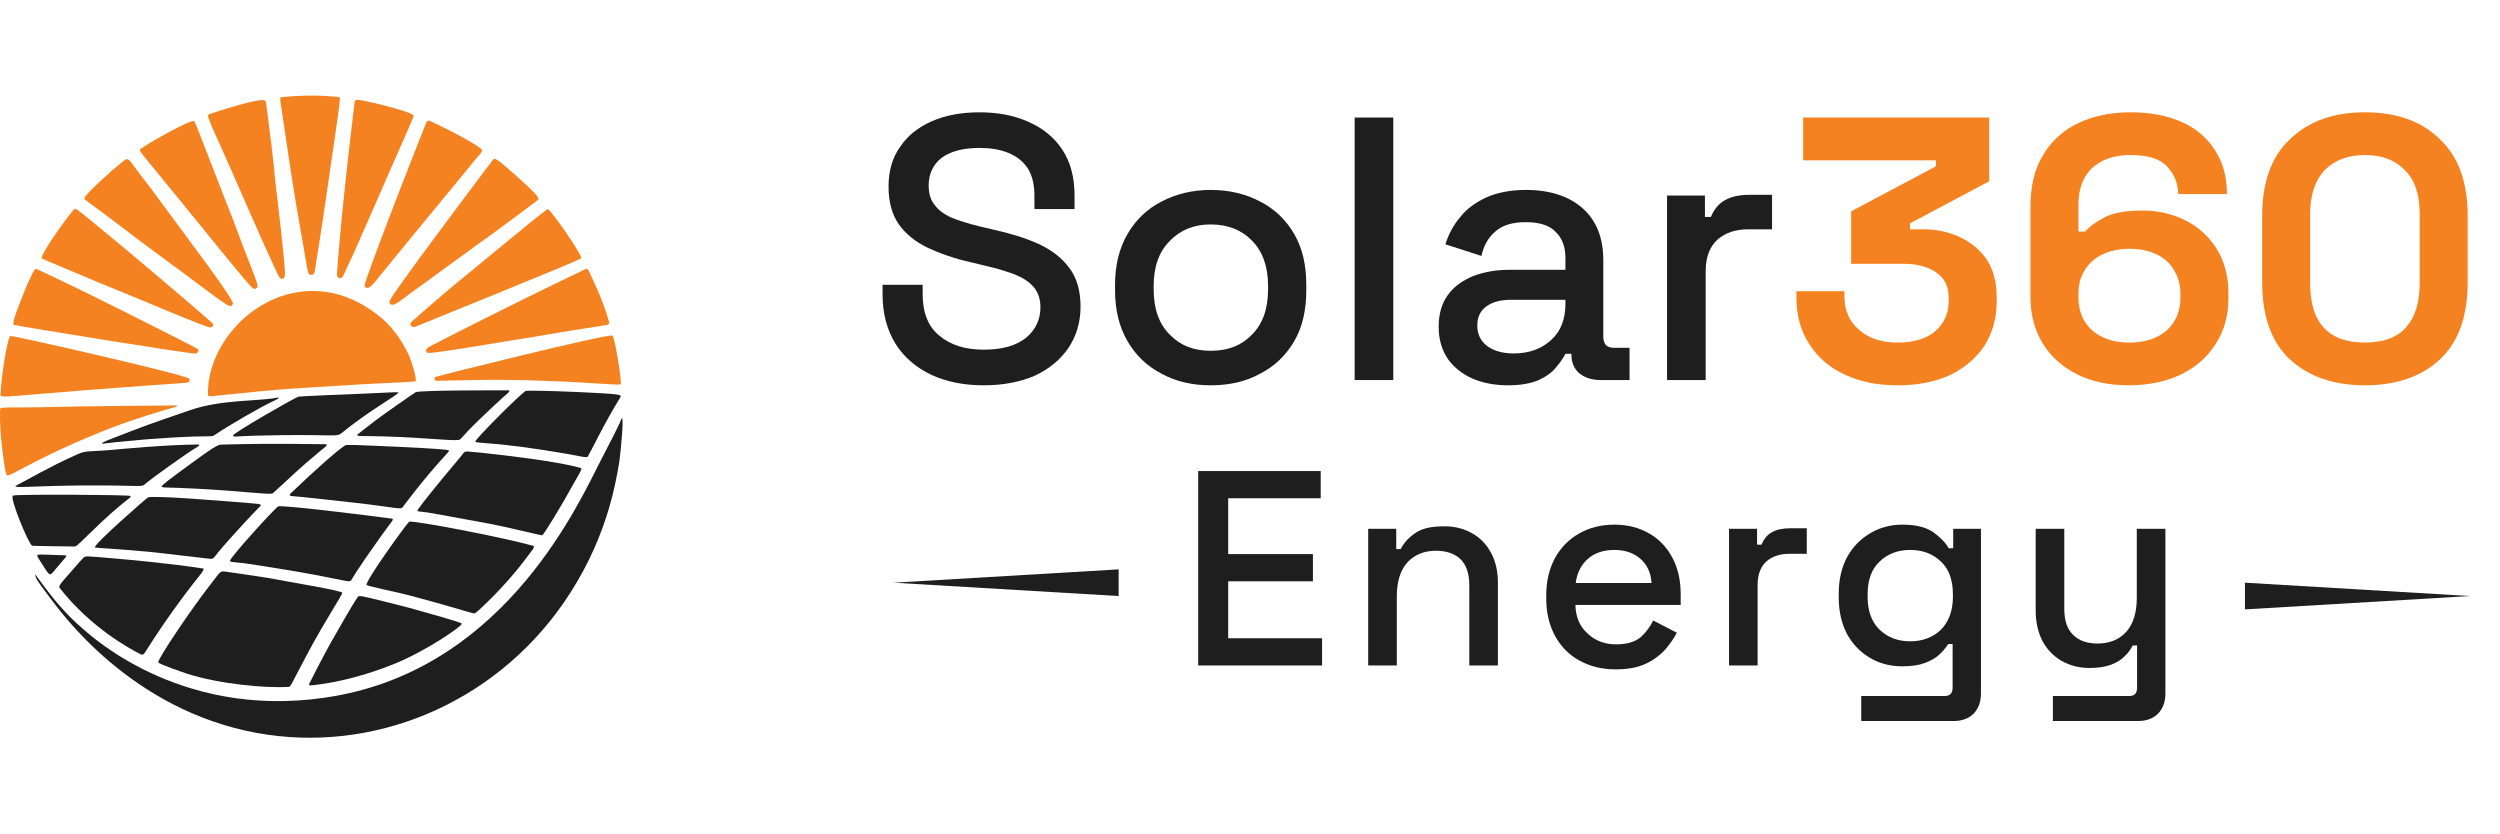
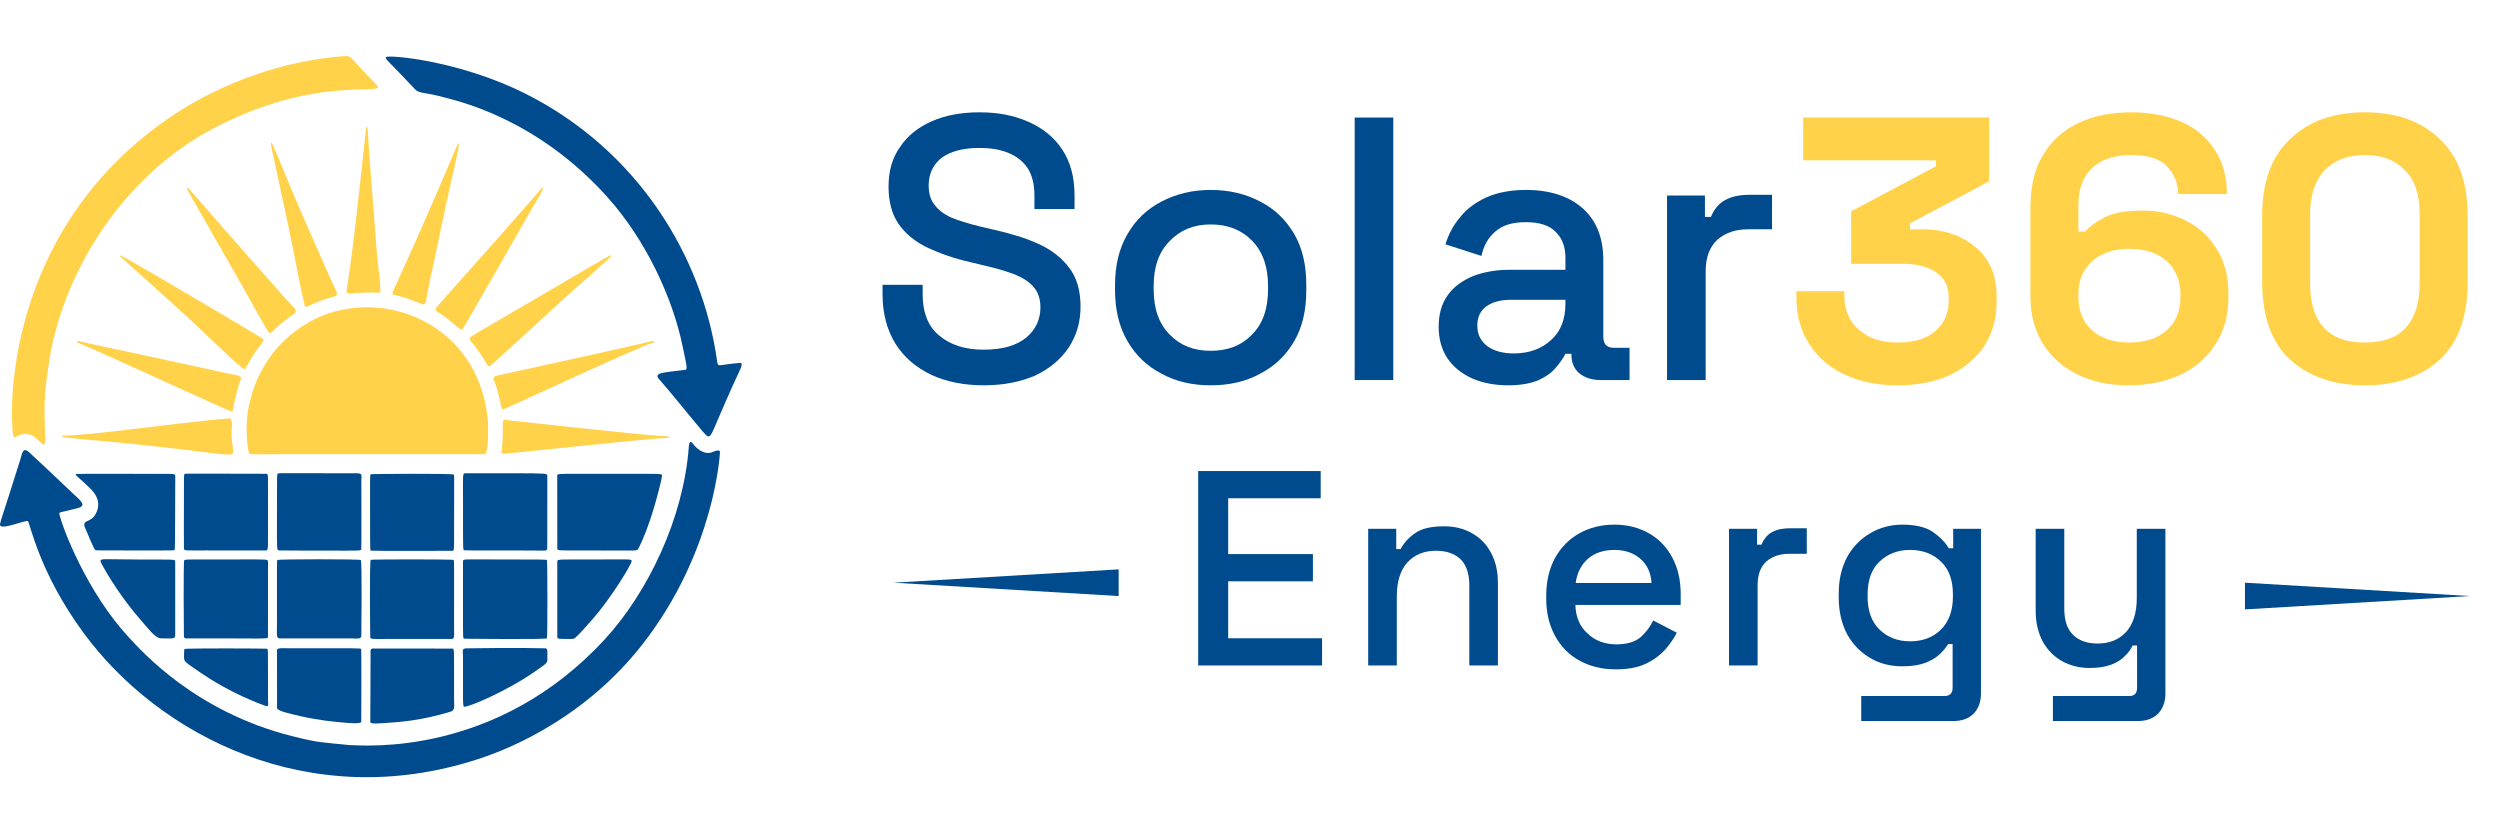
<svg xmlns="http://www.w3.org/2000/svg" width="105" height="35" viewBox="0 0 105 35" fill="none">
-   <path fill-rule="evenodd" clip-rule="evenodd" d="M26.017 19.356C25.844 20.426 25.429 22.806 23.636 25.372C20.684 29.594 15.626 31.67 10.781 30.783C5.47 29.811 2.55 25.701 2.091 25.096C2.043 25.033 1.573 24.415 1.523 24.291C1.253 23.627 2.073 25.217 3.484 26.414C3.883 26.752 7.833 30.412 14.227 29.204C21.339 27.861 24.342 21.056 25.242 19.319C25.988 17.88 26.022 17.788 26.075 17.648C26.25 17.181 26.069 18.95 26.017 19.356Z" fill="#1E1E1E" />
-   <path fill-rule="evenodd" clip-rule="evenodd" d="M15.318 16.133C12.258 16.332 12.257 16.285 9.206 16.607C8.907 16.639 8.734 16.7 8.732 16.561C8.69 13.657 12.456 10.588 15.858 13.223C16.007 13.338 16.661 13.809 17.206 14.989C17.248 15.081 17.512 15.889 17.459 15.993C17.433 16.045 17.414 16.02 15.318 16.133Z" fill="#F58220" />
-   <path fill-rule="evenodd" clip-rule="evenodd" d="M11.227 24.268C11.996 24.421 14.367 24.799 14.378 24.901C14.385 24.962 13.612 26.151 12.979 27.332C12.194 28.797 12.218 28.845 12.118 28.851C11.172 28.905 9.237 28.741 7.833 28.288C7.824 28.285 6.667 27.895 6.646 27.818C6.61 27.686 8.118 25.459 8.847 24.539C9.235 24.049 9.223 23.974 9.449 24.005C9.591 24.024 10.028 24.084 11.227 24.268Z" fill="#1E1E1E" />
-   <path fill-rule="evenodd" clip-rule="evenodd" d="M17.183 25.004C17.02 24.964 17.024 24.961 16.858 24.924C16.741 24.898 15.431 24.608 15.399 24.574C15.293 24.459 17.093 21.971 17.184 21.913C17.305 21.837 21.127 22.566 22.396 22.925C22.5 22.954 22.34 23.121 22.018 23.55C21.264 24.556 20.182 25.585 19.969 25.745C19.886 25.807 19.879 25.727 17.183 25.004Z" fill="#1E1E1E" />
-   <path fill-rule="evenodd" clip-rule="evenodd" d="M20.58 19.056C20.886 19.089 23.341 19.356 24.377 19.651C24.491 19.683 24.403 19.742 23.713 20.983C23.603 21.181 22.841 22.467 22.768 22.484C22.733 22.493 21.195 22.113 20.576 22C18.127 21.554 18.131 21.542 17.706 21.492C17.578 21.477 17.486 21.493 17.56 21.388C17.965 20.817 19.235 19.312 19.385 19.135C19.451 19.057 19.481 18.952 19.647 18.963C19.98 18.986 20.506 19.047 20.58 19.056Z" fill="#1E1E1E" />
-   <path fill-rule="evenodd" clip-rule="evenodd" d="M2.771 24.252C3.226 23.736 3.408 23.512 3.513 23.419C3.6 23.342 3.615 23.353 4.957 23.469C5.243 23.494 7.058 23.65 8.522 23.876C8.572 23.884 8.583 23.924 8.389 24.165C8.192 24.411 7.154 25.706 6.106 27.378C5.995 27.555 5.95 27.502 5.799 27.422C5.495 27.263 3.836 26.393 2.5 24.688C2.439 24.61 2.657 24.388 2.771 24.252Z" fill="#1E1E1E" />
-   <path fill-rule="evenodd" clip-rule="evenodd" d="M10.822 23.74C9.743 23.565 9.706 23.64 9.659 23.558C9.609 23.471 11.519 21.368 11.682 21.27C11.822 21.187 16.275 21.752 16.451 21.782C16.576 21.803 16.467 21.867 15.988 22.54C14.807 24.199 14.852 24.228 14.748 24.371C14.647 24.509 14.432 24.295 10.822 23.74Z" fill="#1E1E1E" />
-   <path fill-rule="evenodd" clip-rule="evenodd" d="M17.174 25.525C17.955 25.745 19.391 26.139 19.398 26.196C19.41 26.293 17.963 27.303 16.615 27.86C16.343 27.972 14.766 28.623 13.051 28.787C12.939 28.798 12.995 28.706 12.999 28.699C13.009 28.681 13.61 27.462 14.126 26.588C14.312 26.274 14.3 26.272 14.484 25.961C15.02 25.056 15.024 25.037 15.114 25.033C15.255 25.026 17.01 25.482 17.174 25.525Z" fill="#1E1E1E" />
-   <path fill-rule="evenodd" clip-rule="evenodd" d="M6.25 23.175C4.96 23.055 3.999 23.011 3.986 22.996C3.895 22.891 6.147 20.928 6.212 20.894C6.398 20.794 9.49 21.051 9.774 21.075C10.864 21.165 11.049 21.148 10.921 21.268C10.809 21.372 9.775 22.463 9.183 23.173C8.996 23.396 8.992 23.491 8.803 23.468C6.454 23.189 6.454 23.201 6.25 23.175Z" fill="#1E1E1E" />
-   <path fill-rule="evenodd" clip-rule="evenodd" d="M14.953 18.691C15.266 18.703 18.819 18.838 18.859 18.92C18.886 18.976 18.429 19.36 17.436 20.62C17.118 21.023 16.963 21.234 16.923 21.288C16.824 21.423 16.781 21.327 14.79 21.103C14.589 21.081 12.544 20.851 12.283 20.837C12.05 20.826 12.229 20.709 12.326 20.613C12.994 19.962 14.392 18.697 14.547 18.689C14.579 18.688 14.577 18.689 14.953 18.691Z" fill="#1E1E1E" />
-   <path fill-rule="evenodd" clip-rule="evenodd" d="M23.778 19.057C20.834 18.547 19.973 18.634 19.965 18.547C19.955 18.441 21.904 16.495 22.083 16.419C22.13 16.399 23.058 16.41 24.181 16.463C25.999 16.547 26.132 16.559 26.053 16.688C25.34 17.851 24.845 18.915 24.687 19.177C24.651 19.236 24.385 19.168 23.778 19.057Z" fill="#1E1E1E" />
-   <path fill-rule="evenodd" clip-rule="evenodd" d="M1.76 16.539C0.106 16.674 0.015 16.701 0.022 16.562C0.07 15.573 0.343 14.133 0.429 14.111C0.538 14.083 7.911 15.762 7.957 15.912C8.004 16.063 7.846 16.074 7.83 16.075C7.344 16.109 3.561 16.377 1.76 16.539Z" fill="#F58220" />
-   <path fill-rule="evenodd" clip-rule="evenodd" d="M15.888 11.668C15.749 11.83 15.498 12.218 15.331 12.054C15.285 12.009 15.269 11.982 16.17 9.602C16.873 7.745 17.744 5.547 17.884 5.196C17.964 4.993 18.031 5.068 18.226 5.159C18.39 5.237 19.691 5.85 20.207 6.251C20.339 6.355 20.111 6.491 19.792 6.915C19.761 6.955 18.464 8.527 18.349 8.667C18.151 8.906 16.449 10.969 15.888 11.668Z" fill="#F58220" />
-   <path fill-rule="evenodd" clip-rule="evenodd" d="M9.777 9.194C10.781 11.929 10.972 12.062 10.708 12.129C10.601 12.156 10.572 12.127 7.648 8.524C5.938 6.416 5.8 6.335 5.902 6.258C6.224 6.014 8.042 4.98 8.165 5.093C8.215 5.139 9.486 8.497 9.777 9.194Z" fill="#F58220" />
-   <path fill-rule="evenodd" clip-rule="evenodd" d="M1.125 11.995C1.325 11.561 1.436 11.286 1.517 11.293C1.536 11.295 2.795 11.869 5.41 13.184C5.639 13.299 7.952 14.461 8.266 14.634C8.386 14.7 8.306 14.827 8.232 14.851C8.109 14.892 0.776 13.7 0.586 13.645C0.448 13.606 0.939 12.468 1.125 11.995Z" fill="#F58220" />
-   <path fill-rule="evenodd" clip-rule="evenodd" d="M4.112 11.854C3.686 11.662 1.785 10.886 1.757 10.858C1.64 10.744 3.018 8.826 3.142 8.767C3.181 8.749 3.386 8.913 3.405 8.929C4.079 9.468 4.066 9.479 4.74 10.022C5.124 10.331 8.059 12.803 8.854 13.512C8.974 13.619 9.008 13.666 8.872 13.753C8.766 13.821 5.811 12.53 4.112 11.854Z" fill="#F58220" />
-   <path fill-rule="evenodd" clip-rule="evenodd" d="M15.918 8.222C14.849 10.668 14.749 10.876 14.639 11.103C14.621 11.141 14.623 11.138 14.417 11.579C14.343 11.738 14.138 11.71 14.153 11.503C14.193 10.926 14.328 8.986 14.892 4.301C14.911 4.139 15.003 4.167 15.802 4.344C15.873 4.36 17.387 4.732 17.376 4.865C17.367 4.963 16.192 7.561 15.918 8.222Z" fill="#F58220" />
-   <path fill-rule="evenodd" clip-rule="evenodd" d="M17.547 10.939C17.615 10.845 17.738 10.675 18.409 9.775C18.592 9.528 20.668 6.742 20.711 6.698C20.781 6.629 20.837 6.629 21.713 7.413C22.663 8.262 22.665 8.34 22.583 8.407C22.503 8.474 20.817 9.722 20.793 9.739C20.18 10.172 17.593 12.064 17.556 12.089C16.824 12.596 16.535 12.928 16.374 12.752C16.276 12.645 16.614 12.251 17.547 10.939Z" fill="#F58220" />
-   <path fill-rule="evenodd" clip-rule="evenodd" d="M13.236 11.297C13.193 11.491 13.209 11.57 13.012 11.534C12.912 11.515 12.947 11.462 12.452 8.668C12.279 7.696 11.824 4.572 11.772 4.215C11.753 4.087 11.792 4.083 11.919 4.071C13.299 3.94 14.253 4.077 14.269 4.092C14.283 4.105 14.309 4.112 14.043 5.915C13.644 8.607 13.664 8.607 13.236 11.297Z" fill="#F58220" />
-   <path fill-rule="evenodd" clip-rule="evenodd" d="M21.187 14.345C20.929 14.389 18.034 14.886 17.951 14.817C17.786 14.68 18.02 14.567 18.199 14.474C18.696 14.218 21.278 12.886 24.457 11.368C24.612 11.294 24.658 11.236 24.733 11.388C24.814 11.554 25.343 12.63 25.583 13.529C25.618 13.658 25.532 13.64 24.628 13.783C22.904 14.055 22.911 14.075 21.187 14.345Z" fill="#F58220" />
-   <path fill-rule="evenodd" clip-rule="evenodd" d="M6.746 10.763C6.632 10.68 5.766 10.04 5.334 9.706C4.164 8.8 3.558 8.407 3.543 8.345C3.508 8.197 4.867 7.01 5.01 6.905C5.262 6.72 5.324 6.567 5.508 6.819C6.063 7.579 6.083 7.559 6.638 8.319C7.932 10.088 9.852 12.599 9.782 12.762C9.667 13.029 9.547 12.81 6.746 10.763Z" fill="#F58220" />
-   <path fill-rule="evenodd" clip-rule="evenodd" d="M19.002 12.031C19.398 11.72 22.928 8.771 23.009 8.782C23.131 8.799 24.468 10.717 24.41 10.848C24.375 10.926 17.808 13.565 17.458 13.718C17.279 13.795 17.184 13.617 17.267 13.534C17.434 13.369 18.953 12.07 19.002 12.031Z" fill="#F58220" />
-   <path fill-rule="evenodd" clip-rule="evenodd" d="M11.567 7.657C11.604 7.96 11.939 10.709 11.969 11.462C11.97 11.486 11.982 11.795 11.765 11.69C11.656 11.637 9.424 6.464 9.227 6.048C9.182 5.953 8.702 4.936 8.739 4.833C8.758 4.781 9.684 4.51 9.768 4.485C11.091 4.098 11.159 4.188 11.174 4.301C11.577 7.385 11.529 7.389 11.567 7.657Z" fill="#F58220" />
-   <path fill-rule="evenodd" clip-rule="evenodd" d="M0.083 18.749C-0.03 17.796 0.003 17.181 0.009 17.165C0.041 17.079 0.906 17.126 1.719 17.103C3.647 17.049 7.101 17.034 7.184 17.03C7.195 17.029 7.691 17.005 7.298 17.114C7.038 17.186 5.6 17.583 4.111 18.192C1.401 19.301 0.433 20.026 0.298 19.966C0.211 19.928 0.094 18.847 0.083 18.749Z" fill="#F58220" />
-   <path fill-rule="evenodd" clip-rule="evenodd" d="M8.275 20.525C6.928 20.459 6.925 20.49 6.812 20.456C6.748 20.437 6.784 20.383 7.438 19.898C9.083 18.68 9.147 18.678 9.327 18.673C11.598 18.608 13.301 18.661 13.659 18.658C13.844 18.657 13.612 18.806 13.449 18.942C12.358 19.853 12.386 19.881 11.461 20.716C11.371 20.797 10.321 20.635 8.275 20.525Z" fill="#1E1E1E" />
-   <path fill-rule="evenodd" clip-rule="evenodd" d="M23.209 16.009C22.907 16 22.272 15.96 20.861 15.952C20.245 15.948 18.428 15.994 18.352 15.994C18.229 15.993 18.232 15.872 18.274 15.837C18.32 15.8 25.515 14.009 25.718 14.094C25.819 14.136 26.133 16.061 26.066 16.142C26.025 16.191 24.25 16.033 23.209 16.009Z" fill="#F58220" />
-   <path fill-rule="evenodd" clip-rule="evenodd" d="M16.127 18.329C15.113 18.294 14.903 18.356 15.04 18.227C15.064 18.205 15.644 17.755 15.697 17.714C16.02 17.463 17.408 16.497 17.459 16.473C17.653 16.384 21.038 16.394 21.349 16.395C21.506 16.396 21.238 16.585 21.117 16.696C19.411 18.266 19.475 18.331 19.318 18.457C19.199 18.552 18.055 18.386 16.127 18.329Z" fill="#1E1E1E" />
-   <path fill-rule="evenodd" clip-rule="evenodd" d="M4.712 18.894C5 18.866 6.951 18.68 8.315 18.669C8.455 18.668 8.301 18.761 8.294 18.765C7.817 19.051 6.372 20.093 6.18 20.258C6.035 20.383 6.039 20.421 5.685 20.411C1.887 20.309 0.307 20.579 0.712 20.375C1.205 20.126 2.037 19.624 3.21 19.098C3.637 18.906 3.656 18.984 4.712 18.894Z" fill="#1E1E1E" />
-   <path fill-rule="evenodd" clip-rule="evenodd" d="M3.658 22.508C3.206 22.952 3.196 22.954 3.094 22.952C2.955 22.951 1.393 22.933 1.352 22.921C1.211 22.879 0.379 20.872 0.546 20.814C0.729 20.751 5.416 20.779 5.467 20.829C5.562 20.924 5.347 20.849 3.658 22.508Z" fill="#1E1E1E" />
-   <path fill-rule="evenodd" clip-rule="evenodd" d="M15.196 16.536C16.703 16.463 16.712 16.466 16.724 16.486C16.767 16.561 15.521 17.224 14.33 18.203C14.117 18.378 13.907 18.213 10.703 18.299C9.844 18.323 9.813 18.366 9.787 18.297C9.751 18.205 12.348 16.722 12.529 16.66C12.576 16.644 14.432 16.564 15.196 16.536Z" fill="#1E1E1E" />
-   <path fill-rule="evenodd" clip-rule="evenodd" d="M5.319 18.529C4.85 18.573 4.853 18.569 4.389 18.628C4.071 18.668 4.541 18.484 4.558 18.477C6.261 17.808 6.264 17.823 7.996 17.223C9.281 16.778 10.867 16.853 11.597 16.71C11.905 16.65 11.517 16.828 11.506 16.833C11.001 17.063 9.627 17.854 8.992 18.285C8.87 18.369 8.851 18.278 7.142 18.383C6.227 18.438 6.23 18.446 5.319 18.529Z" fill="#1E1E1E" />
-   <path fill-rule="evenodd" clip-rule="evenodd" d="M1.684 23.559C1.598 23.418 1.591 23.424 1.569 23.358C1.535 23.256 1.664 23.291 2.73 23.324C2.885 23.329 2.731 23.409 2.227 24.033C2.055 24.245 2.011 24.046 1.684 23.559Z" fill="#1E1E1E" />
-   <path d="M41.319 16.183C40.5 16.183 39.76 16.041 39.114 15.742C38.484 15.442 37.98 15.017 37.618 14.45C37.256 13.867 37.067 13.174 37.067 12.355V11.961H38.752V12.355C38.752 13.143 38.988 13.726 39.461 14.104C39.933 14.497 40.548 14.686 41.319 14.686C42.107 14.686 42.69 14.513 43.099 14.182C43.493 13.851 43.698 13.426 43.698 12.906C43.698 12.56 43.603 12.277 43.414 12.056C43.225 11.835 42.957 11.662 42.611 11.521C42.264 11.395 41.855 11.268 41.367 11.158L40.784 11.017C40.075 10.859 39.461 10.639 38.957 10.402C38.437 10.15 38.028 9.82 37.744 9.41C37.461 9.001 37.319 8.481 37.319 7.835C37.319 7.189 37.476 6.622 37.807 6.166C38.122 5.693 38.563 5.347 39.13 5.095C39.697 4.843 40.374 4.717 41.13 4.717C41.902 4.717 42.579 4.843 43.178 5.11C43.792 5.378 44.265 5.756 44.611 6.276C44.958 6.796 45.131 7.441 45.131 8.213V8.78H43.446V8.213C43.446 7.741 43.351 7.363 43.162 7.063C42.957 6.764 42.69 6.559 42.343 6.418C41.997 6.276 41.587 6.213 41.13 6.213C40.453 6.213 39.933 6.355 39.555 6.622C39.193 6.906 39.004 7.3 39.004 7.788C39.004 8.119 39.083 8.402 39.256 8.607C39.414 8.827 39.65 9.001 39.965 9.142C40.28 9.268 40.674 9.394 41.13 9.505L41.729 9.646C42.438 9.804 43.068 9.993 43.619 10.245C44.17 10.497 44.595 10.828 44.91 11.253C45.225 11.662 45.383 12.213 45.383 12.875C45.383 13.537 45.21 14.104 44.879 14.607C44.548 15.096 44.076 15.489 43.477 15.773C42.863 16.041 42.138 16.183 41.319 16.183Z" fill="#1E1E1E" />
-   <path d="M50.848 16.183C50.077 16.183 49.383 16.025 48.785 15.694C48.171 15.379 47.698 14.922 47.352 14.324C47.005 13.726 46.832 13.017 46.832 12.198V11.961C46.832 11.143 47.005 10.434 47.352 9.835C47.698 9.237 48.171 8.78 48.785 8.465C49.383 8.15 50.077 7.977 50.848 7.977C51.636 7.977 52.329 8.15 52.927 8.465C53.541 8.78 54.014 9.237 54.361 9.835C54.707 10.434 54.864 11.143 54.864 11.961V12.198C54.864 13.017 54.707 13.726 54.361 14.324C54.014 14.922 53.541 15.379 52.927 15.694C52.329 16.025 51.636 16.183 50.848 16.183ZM50.848 14.733C51.573 14.733 52.14 14.513 52.581 14.056C53.038 13.6 53.258 12.97 53.258 12.15V12.009C53.258 11.206 53.038 10.575 52.596 10.119C52.156 9.662 51.573 9.426 50.848 9.426C50.139 9.426 49.572 9.662 49.132 10.119C48.675 10.575 48.454 11.206 48.454 12.009V12.15C48.454 12.97 48.675 13.6 49.132 14.056C49.572 14.513 50.139 14.733 50.848 14.733Z" fill="#1E1E1E" />
-   <path d="M58.518 4.937H56.896V15.962H58.518V4.937Z" fill="#1E1E1E" />
-   <path d="M63.338 16.183C62.787 16.183 62.283 16.088 61.842 15.899C61.417 15.71 61.054 15.427 60.802 15.064C60.55 14.686 60.424 14.245 60.424 13.726C60.424 13.19 60.55 12.749 60.802 12.402C61.054 12.04 61.417 11.788 61.858 11.599C62.314 11.426 62.818 11.332 63.385 11.332H65.748V10.828C65.748 10.386 65.622 10.008 65.338 9.741C65.071 9.457 64.645 9.331 64.078 9.331C63.527 9.331 63.102 9.457 62.803 9.725C62.503 9.977 62.314 10.323 62.22 10.749L60.708 10.261C60.834 9.851 61.039 9.457 61.322 9.127C61.59 8.78 61.952 8.512 62.425 8.292C62.881 8.087 63.448 7.977 64.094 7.977C65.102 7.977 65.905 8.245 66.472 8.749C67.055 9.268 67.339 9.993 67.339 10.938V14.135C67.339 14.45 67.48 14.607 67.78 14.607H68.441V15.962H67.228C66.866 15.962 66.567 15.867 66.331 15.678C66.11 15.489 66 15.222 66 14.907V14.86H65.748C65.669 15.017 65.543 15.206 65.37 15.411C65.197 15.631 64.96 15.805 64.63 15.962C64.299 16.104 63.874 16.183 63.338 16.183ZM63.574 14.844C64.22 14.844 64.74 14.655 65.149 14.277C65.559 13.915 65.748 13.395 65.748 12.749V12.591H63.48C63.055 12.591 62.708 12.67 62.44 12.859C62.173 13.048 62.047 13.316 62.047 13.678C62.047 14.04 62.188 14.324 62.456 14.529C62.724 14.733 63.102 14.844 63.574 14.844Z" fill="#1E1E1E" />
-   <path d="M70.016 15.962V8.213H71.607V9.111H71.859C71.985 8.796 72.19 8.544 72.457 8.402C72.741 8.245 73.087 8.182 73.497 8.182H74.426V9.631H73.434C72.898 9.631 72.473 9.772 72.142 10.056C71.812 10.355 71.638 10.796 71.638 11.395V15.962H70.016Z" fill="#1E1E1E" />
-   <path d="M79.702 16.183C78.868 16.183 78.143 16.041 77.497 15.742C76.852 15.442 76.363 15.033 76.001 14.466C75.639 13.93 75.45 13.269 75.45 12.513V12.229H77.466V12.45C77.466 13.033 77.671 13.505 78.08 13.851C78.49 14.214 79.025 14.387 79.702 14.387C80.379 14.387 80.915 14.229 81.293 13.899C81.655 13.568 81.844 13.159 81.844 12.67V12.513C81.844 12.182 81.766 11.899 81.592 11.694C81.419 11.489 81.198 11.332 80.915 11.237C80.632 11.127 80.317 11.079 79.954 11.079H77.749V8.875L81.309 6.985V6.733H75.733V4.937H83.545V7.615L80.222 9.379V9.631H80.805C81.293 9.631 81.781 9.725 82.254 9.93C82.71 10.134 83.104 10.434 83.403 10.843C83.703 11.268 83.86 11.804 83.86 12.466V12.655C83.86 13.363 83.687 13.993 83.341 14.529C82.994 15.049 82.506 15.458 81.891 15.757C81.261 16.041 80.537 16.183 79.702 16.183Z" fill="#F58220" />
-   <path d="M89.404 16.183C88.57 16.183 87.829 16.025 87.215 15.71C86.601 15.395 86.113 14.954 85.782 14.403C85.451 13.851 85.278 13.206 85.278 12.481V8.717C85.278 7.819 85.451 7.079 85.829 6.481C86.176 5.898 86.68 5.457 87.31 5.158C87.955 4.858 88.68 4.717 89.499 4.717C90.318 4.717 91.027 4.858 91.641 5.126C92.239 5.394 92.696 5.788 93.027 6.307C93.373 6.827 93.531 7.441 93.531 8.15H91.483C91.483 7.709 91.326 7.331 91.027 7C90.727 6.67 90.208 6.512 89.499 6.512C88.79 6.512 88.255 6.701 87.861 7.063C87.483 7.426 87.294 7.945 87.294 8.591V9.725H87.577C87.751 9.52 88.034 9.316 88.396 9.127C88.759 8.938 89.294 8.843 90.003 8.843C90.649 8.843 91.231 8.985 91.783 9.253C92.318 9.52 92.759 9.914 93.09 10.434C93.421 10.954 93.594 11.584 93.594 12.324V12.513C93.594 13.237 93.421 13.883 93.074 14.418C92.728 14.986 92.239 15.411 91.609 15.726C90.979 16.025 90.239 16.183 89.404 16.183ZM89.436 14.387C90.097 14.387 90.617 14.214 91.011 13.867C91.389 13.521 91.578 13.064 91.578 12.481V12.355C91.578 11.961 91.483 11.631 91.31 11.347C91.153 11.064 90.901 10.843 90.586 10.686C90.255 10.528 89.877 10.45 89.436 10.45C89.011 10.45 88.633 10.528 88.302 10.686C87.971 10.843 87.735 11.064 87.562 11.347C87.373 11.631 87.294 11.961 87.294 12.355V12.481C87.294 13.064 87.483 13.521 87.861 13.867C88.255 14.214 88.774 14.387 89.436 14.387Z" fill="#F58220" />
-   <path d="M99.327 16.183C98.019 16.183 96.98 15.82 96.192 15.111C95.405 14.387 95.011 13.3 95.011 11.835V9.064C95.011 7.646 95.405 6.559 96.192 5.835C96.98 5.079 98.019 4.717 99.327 4.717C100.634 4.717 101.689 5.079 102.461 5.835C103.248 6.559 103.642 7.646 103.642 9.064V11.835C103.642 13.3 103.248 14.387 102.461 15.111C101.689 15.82 100.634 16.183 99.327 16.183ZM99.327 14.387C100.114 14.387 100.697 14.166 101.059 13.741C101.437 13.316 101.626 12.702 101.626 11.899V8.969C101.626 8.166 101.421 7.552 100.996 7.142C100.587 6.717 100.035 6.512 99.327 6.512C98.602 6.512 98.035 6.733 97.626 7.158C97.232 7.583 97.027 8.197 97.027 8.969V11.899C97.027 12.733 97.216 13.348 97.594 13.757C97.988 14.182 98.555 14.387 99.327 14.387Z" fill="#F58220" />
-   <path d="M50.324 27.95V19.784H55.469V20.927H51.584V23.272H55.142V24.415H51.584V26.807H55.527V27.95H50.324Z" fill="#1E1E1E" />
-   <path d="M57.464 27.95V22.21H58.642V23.062H58.829C58.946 22.828 59.132 22.607 59.412 22.409C59.692 22.198 60.1 22.105 60.66 22.105C61.092 22.105 61.477 22.198 61.827 22.397C62.166 22.584 62.434 22.863 62.62 23.213C62.819 23.575 62.912 23.995 62.912 24.497V27.95H61.711V24.59C61.711 24.088 61.582 23.715 61.337 23.482C61.092 23.248 60.742 23.132 60.31 23.132C59.809 23.132 59.412 23.295 59.109 23.622C58.817 23.948 58.666 24.427 58.666 25.045V27.95H57.464Z" fill="#1E1E1E" />
-   <path d="M67.859 28.113C67.275 28.113 66.774 27.985 66.33 27.74C65.899 27.507 65.56 27.157 65.315 26.713C65.07 26.258 64.942 25.745 64.942 25.15V25.01C64.942 24.403 65.07 23.89 65.304 23.447C65.549 23.003 65.887 22.653 66.319 22.408C66.75 22.163 67.24 22.035 67.812 22.035C68.36 22.035 68.85 22.163 69.27 22.408C69.679 22.642 70.005 22.98 70.239 23.423C70.472 23.855 70.589 24.368 70.589 24.952V25.407H66.167C66.179 25.92 66.354 26.317 66.68 26.608C66.995 26.912 67.404 27.063 67.882 27.063C68.337 27.063 68.675 26.958 68.909 26.76C69.13 26.562 69.305 26.328 69.434 26.06L70.425 26.573C70.32 26.795 70.157 27.017 69.959 27.262C69.749 27.495 69.48 27.705 69.142 27.868C68.804 28.032 68.372 28.113 67.859 28.113ZM66.179 24.485H69.364C69.34 24.053 69.177 23.715 68.897 23.47C68.617 23.225 68.255 23.097 67.8 23.097C67.345 23.097 66.972 23.225 66.692 23.47C66.412 23.715 66.237 24.053 66.179 24.485Z" fill="#1E1E1E" />
-   <path d="M72.619 27.95V22.21H73.797V22.875H73.984C74.077 22.642 74.229 22.455 74.427 22.35C74.637 22.233 74.894 22.187 75.197 22.187H75.885V23.26H75.15C74.754 23.26 74.439 23.365 74.194 23.575C73.949 23.797 73.82 24.123 73.82 24.567V27.95H72.619Z" fill="#1E1E1E" />
-   <path d="M77.227 25.103V24.928C77.227 24.322 77.355 23.808 77.589 23.377C77.834 22.945 78.16 22.618 78.569 22.385C78.965 22.152 79.42 22.035 79.899 22.035C80.459 22.035 80.89 22.14 81.194 22.35C81.485 22.56 81.707 22.782 81.847 23.027H82.034V22.21H83.2V29.128C83.2 29.478 83.095 29.758 82.897 29.968C82.687 30.178 82.407 30.283 82.045 30.283H78.172V29.233H81.672C81.894 29.233 82.01 29.117 82.01 28.883V27.052H81.824C81.73 27.192 81.614 27.343 81.462 27.483C81.299 27.635 81.1 27.752 80.844 27.845C80.599 27.938 80.284 27.985 79.899 27.985C79.42 27.985 78.965 27.88 78.569 27.647C78.16 27.413 77.834 27.087 77.589 26.655C77.355 26.223 77.227 25.698 77.227 25.103ZM80.225 26.935C80.75 26.935 81.182 26.772 81.52 26.445C81.847 26.118 82.022 25.652 82.022 25.068V24.963C82.022 24.368 81.859 23.902 81.52 23.587C81.182 23.26 80.75 23.097 80.225 23.097C79.712 23.097 79.28 23.26 78.942 23.587C78.604 23.902 78.44 24.368 78.44 24.963V25.068C78.44 25.652 78.604 26.118 78.942 26.445C79.28 26.772 79.712 26.935 80.225 26.935Z" fill="#1E1E1E" />
-   <path d="M86.222 30.283V29.233H89.43C89.652 29.233 89.757 29.117 89.757 28.883V27.11H89.57C89.5 27.262 89.395 27.413 89.243 27.553C89.103 27.705 88.917 27.822 88.672 27.915C88.427 28.008 88.124 28.055 87.762 28.055C87.319 28.055 86.933 27.95 86.595 27.763C86.257 27.565 85.989 27.297 85.79 26.935C85.603 26.573 85.499 26.153 85.499 25.663V22.21H86.7V25.57C86.7 26.072 86.829 26.433 87.073 26.667C87.319 26.912 87.668 27.028 88.1 27.028C88.602 27.028 88.999 26.865 89.302 26.538C89.594 26.212 89.745 25.733 89.745 25.115V22.21H90.947V29.128C90.947 29.478 90.842 29.758 90.644 29.968C90.433 30.178 90.153 30.283 89.792 30.283H86.222Z" fill="#1E1E1E" />
-   <path fill-rule="evenodd" clip-rule="evenodd" d="M37.53 24.473L46.983 23.913V25.034L37.53 24.473Z" fill="#1E1E1E" />
-   <path fill-rule="evenodd" clip-rule="evenodd" d="M103.74 25.034L94.288 25.594V24.473L103.74 25.034Z" fill="#1E1E1E" />
+   <path d="M41.319 16.183C40.5 16.183 39.76 16.041 39.114 15.742C38.484 15.442 37.98 15.017 37.618 14.45C37.256 13.867 37.067 13.174 37.067 12.355V11.961H38.752V12.355C38.752 13.143 38.988 13.726 39.461 14.104C39.933 14.497 40.548 14.686 41.319 14.686C42.107 14.686 42.69 14.513 43.099 14.182C43.493 13.851 43.698 13.426 43.698 12.906C43.698 12.56 43.603 12.277 43.414 12.056C43.225 11.835 42.957 11.662 42.611 11.521C42.264 11.395 41.855 11.268 41.367 11.158L40.784 11.017C40.075 10.859 39.461 10.639 38.957 10.402C38.437 10.15 38.028 9.82 37.744 9.41C37.461 9.001 37.319 8.481 37.319 7.835C37.319 7.189 37.476 6.622 37.807 6.166C38.122 5.693 38.563 5.347 39.13 5.095C39.697 4.843 40.374 4.717 41.13 4.717C41.902 4.717 42.579 4.843 43.178 5.11C43.792 5.378 44.265 5.756 44.611 6.276C44.958 6.796 45.131 7.441 45.131 8.213V8.78H43.446V8.213C43.446 7.741 43.351 7.363 43.162 7.063C42.957 6.764 42.69 6.559 42.343 6.418C41.997 6.276 41.587 6.213 41.13 6.213C40.453 6.213 39.933 6.355 39.555 6.622C39.193 6.906 39.004 7.3 39.004 7.788C39.004 8.119 39.083 8.402 39.256 8.607C39.414 8.827 39.65 9.001 39.965 9.142C40.28 9.268 40.674 9.394 41.13 9.505L41.729 9.646C42.438 9.804 43.068 9.993 43.619 10.245C44.17 10.497 44.595 10.828 44.91 11.253C45.225 11.662 45.383 12.213 45.383 12.875C45.383 13.537 45.21 14.104 44.879 14.607C44.548 15.096 44.076 15.489 43.477 15.773C42.863 16.041 42.138 16.183 41.319 16.183Z" fill="#004B8D" />
+   <path d="M50.848 16.183C50.077 16.183 49.383 16.025 48.785 15.694C48.171 15.379 47.698 14.922 47.352 14.324C47.005 13.726 46.832 13.017 46.832 12.198V11.961C46.832 11.143 47.005 10.434 47.352 9.835C47.698 9.237 48.171 8.78 48.785 8.465C49.383 8.15 50.077 7.977 50.848 7.977C51.636 7.977 52.329 8.15 52.927 8.465C53.541 8.78 54.014 9.237 54.361 9.835C54.707 10.434 54.864 11.143 54.864 11.961V12.198C54.864 13.017 54.707 13.726 54.361 14.324C54.014 14.922 53.541 15.379 52.927 15.694C52.329 16.025 51.636 16.183 50.848 16.183ZM50.848 14.733C51.573 14.733 52.14 14.513 52.581 14.056C53.038 13.6 53.258 12.97 53.258 12.15V12.009C53.258 11.206 53.038 10.575 52.596 10.119C52.156 9.662 51.573 9.426 50.848 9.426C50.139 9.426 49.572 9.662 49.132 10.119C48.675 10.575 48.454 11.206 48.454 12.009V12.15C48.454 12.97 48.675 13.6 49.132 14.056C49.572 14.513 50.139 14.733 50.848 14.733Z" fill="#004B8D" />
+   <path d="M58.518 4.937H56.896V15.962H58.518V4.937Z" fill="#004B8D" />
+   <path d="M63.338 16.183C62.787 16.183 62.283 16.088 61.842 15.899C61.417 15.71 61.054 15.427 60.802 15.064C60.55 14.686 60.424 14.245 60.424 13.726C60.424 13.19 60.55 12.749 60.802 12.402C61.054 12.04 61.417 11.788 61.858 11.599C62.314 11.426 62.818 11.332 63.385 11.332H65.748V10.828C65.748 10.386 65.622 10.008 65.338 9.741C65.071 9.457 64.645 9.331 64.078 9.331C63.527 9.331 63.102 9.457 62.803 9.725C62.503 9.977 62.314 10.323 62.22 10.749L60.708 10.261C60.834 9.851 61.039 9.457 61.322 9.127C61.59 8.78 61.952 8.512 62.425 8.292C62.881 8.087 63.448 7.977 64.094 7.977C65.102 7.977 65.905 8.245 66.472 8.749C67.055 9.268 67.339 9.993 67.339 10.938V14.135C67.339 14.45 67.48 14.607 67.78 14.607H68.441V15.962H67.228C66.866 15.962 66.567 15.867 66.331 15.678C66.11 15.489 66 15.222 66 14.907V14.86H65.748C65.669 15.017 65.543 15.206 65.37 15.411C65.197 15.631 64.96 15.805 64.63 15.962C64.299 16.104 63.874 16.183 63.338 16.183ZM63.574 14.844C64.22 14.844 64.74 14.655 65.149 14.277C65.559 13.915 65.748 13.395 65.748 12.749V12.591H63.48C63.055 12.591 62.708 12.67 62.44 12.859C62.173 13.048 62.047 13.316 62.047 13.678C62.047 14.04 62.188 14.324 62.456 14.529C62.724 14.733 63.102 14.844 63.574 14.844Z" fill="#004B8D" />
+   <path d="M70.016 15.962V8.213H71.607V9.111H71.859C71.985 8.796 72.19 8.544 72.457 8.402C72.741 8.245 73.087 8.181 73.497 8.181H74.426V9.63H73.434C72.898 9.63 72.473 9.772 72.142 10.056C71.812 10.355 71.638 10.796 71.638 11.395V15.962H70.016Z" fill="#004B8D" />
+   <path d="M79.702 16.183C78.868 16.183 78.143 16.041 77.497 15.742C76.852 15.442 76.363 15.033 76.001 14.466C75.639 13.93 75.45 13.269 75.45 12.513V12.229H77.466V12.45C77.466 13.033 77.671 13.505 78.08 13.851C78.49 14.214 79.025 14.387 79.702 14.387C80.379 14.387 80.915 14.229 81.293 13.899C81.655 13.568 81.844 13.159 81.844 12.67V12.513C81.844 12.182 81.766 11.899 81.592 11.694C81.419 11.489 81.198 11.332 80.915 11.237C80.632 11.127 80.317 11.079 79.954 11.079H77.749V8.875L81.309 6.985V6.733H75.733V4.937H83.545V7.615L80.222 9.379V9.631H80.805C81.293 9.631 81.781 9.725 82.254 9.93C82.71 10.134 83.104 10.434 83.403 10.843C83.703 11.268 83.86 11.804 83.86 12.466V12.655C83.86 13.363 83.687 13.993 83.341 14.529C82.994 15.049 82.506 15.458 81.891 15.757C81.261 16.041 80.537 16.183 79.702 16.183Z" fill="#FFD24A" />
+   <path d="M89.404 16.183C88.57 16.183 87.829 16.025 87.215 15.71C86.601 15.395 86.113 14.954 85.782 14.403C85.451 13.851 85.278 13.206 85.278 12.481V8.717C85.278 7.819 85.451 7.079 85.829 6.481C86.176 5.898 86.68 5.457 87.31 5.158C87.955 4.858 88.68 4.717 89.499 4.717C90.318 4.717 91.027 4.858 91.641 5.126C92.239 5.394 92.696 5.788 93.027 6.307C93.373 6.827 93.531 7.441 93.531 8.15H91.483C91.483 7.709 91.326 7.331 91.027 7C90.727 6.67 90.208 6.512 89.499 6.512C88.79 6.512 88.255 6.701 87.861 7.063C87.483 7.426 87.294 7.945 87.294 8.591V9.725H87.577C87.751 9.52 88.034 9.316 88.396 9.127C88.759 8.938 89.294 8.843 90.003 8.843C90.649 8.843 91.231 8.985 91.783 9.253C92.318 9.52 92.759 9.914 93.09 10.434C93.421 10.954 93.594 11.584 93.594 12.324V12.513C93.594 13.237 93.421 13.883 93.074 14.418C92.728 14.986 92.239 15.411 91.609 15.726C90.979 16.025 90.239 16.183 89.404 16.183ZM89.436 14.387C90.097 14.387 90.617 14.214 91.011 13.867C91.389 13.521 91.578 13.064 91.578 12.481V12.355C91.578 11.961 91.483 11.631 91.31 11.347C91.153 11.064 90.901 10.843 90.586 10.686C90.255 10.528 89.877 10.45 89.436 10.45C89.011 10.45 88.633 10.528 88.302 10.686C87.971 10.843 87.735 11.064 87.562 11.347C87.373 11.631 87.294 11.961 87.294 12.355V12.481C87.294 13.064 87.483 13.521 87.861 13.867C88.255 14.214 88.774 14.387 89.436 14.387Z" fill="#FFD24A" />
+   <path d="M99.327 16.183C98.019 16.183 96.98 15.82 96.192 15.111C95.405 14.387 95.011 13.3 95.011 11.835V9.064C95.011 7.646 95.405 6.559 96.192 5.835C96.98 5.079 98.019 4.717 99.327 4.717C100.634 4.717 101.689 5.079 102.461 5.835C103.248 6.559 103.642 7.646 103.642 9.064V11.835C103.642 13.3 103.248 14.387 102.461 15.111C101.689 15.82 100.634 16.183 99.327 16.183ZM99.327 14.387C100.114 14.387 100.697 14.166 101.059 13.741C101.437 13.316 101.626 12.702 101.626 11.899V8.969C101.626 8.166 101.421 7.552 100.996 7.142C100.587 6.717 100.035 6.512 99.327 6.512C98.602 6.512 98.035 6.733 97.626 7.158C97.232 7.583 97.027 8.197 97.027 8.969V11.899C97.027 12.733 97.216 13.348 97.594 13.757C97.988 14.182 98.555 14.387 99.327 14.387Z" fill="#FFD24A" />
+   <path d="M50.324 27.95V19.784H55.469V20.927H51.584V23.272H55.142V24.415H51.584V26.807H55.527V27.95H50.324Z" fill="#004B8D" />
+   <path d="M57.464 27.95V22.21H58.642V23.062H58.829C58.946 22.828 59.132 22.607 59.412 22.409C59.692 22.198 60.1 22.105 60.66 22.105C61.092 22.105 61.477 22.198 61.827 22.397C62.166 22.584 62.434 22.863 62.62 23.213C62.819 23.575 62.912 23.995 62.912 24.497V27.95H61.711V24.59C61.711 24.088 61.582 23.715 61.337 23.482C61.092 23.248 60.742 23.132 60.31 23.132C59.809 23.132 59.412 23.295 59.109 23.622C58.817 23.948 58.666 24.427 58.666 25.045V27.95H57.464Z" fill="#004B8D" />
+   <path d="M67.859 28.113C67.275 28.113 66.774 27.985 66.33 27.74C65.899 27.507 65.56 27.157 65.315 26.713C65.07 26.258 64.942 25.745 64.942 25.15V25.01C64.942 24.403 65.07 23.89 65.304 23.447C65.549 23.003 65.887 22.653 66.319 22.408C66.75 22.163 67.24 22.035 67.812 22.035C68.36 22.035 68.85 22.163 69.27 22.408C69.679 22.642 70.005 22.98 70.239 23.423C70.472 23.855 70.589 24.368 70.589 24.952V25.407H66.167C66.179 25.92 66.354 26.317 66.68 26.608C66.995 26.912 67.404 27.063 67.882 27.063C68.337 27.063 68.675 26.958 68.909 26.76C69.13 26.562 69.305 26.328 69.434 26.06L70.425 26.573C70.32 26.795 70.157 27.017 69.959 27.262C69.749 27.495 69.48 27.705 69.142 27.868C68.804 28.032 68.372 28.113 67.859 28.113ZM66.179 24.485H69.364C69.34 24.053 69.177 23.715 68.897 23.47C68.617 23.225 68.255 23.097 67.8 23.097C67.345 23.097 66.972 23.225 66.692 23.47C66.412 23.715 66.237 24.053 66.179 24.485Z" fill="#004B8D" />
+   <path d="M72.619 27.95V22.21H73.797V22.875H73.984C74.077 22.642 74.229 22.455 74.427 22.35C74.637 22.233 74.894 22.187 75.197 22.187H75.885V23.26H75.15C74.754 23.26 74.439 23.365 74.194 23.575C73.949 23.797 73.82 24.123 73.82 24.567V27.95H72.619Z" fill="#004B8D" />
+   <path d="M77.227 25.103V24.928C77.227 24.322 77.355 23.808 77.589 23.377C77.834 22.945 78.16 22.618 78.569 22.385C78.965 22.152 79.42 22.035 79.899 22.035C80.459 22.035 80.89 22.14 81.194 22.35C81.485 22.56 81.707 22.782 81.847 23.027H82.034V22.21H83.2V29.128C83.2 29.478 83.095 29.758 82.897 29.968C82.687 30.178 82.407 30.283 82.045 30.283H78.172V29.233H81.672C81.894 29.233 82.01 29.117 82.01 28.883V27.052H81.824C81.73 27.192 81.614 27.343 81.462 27.483C81.299 27.635 81.1 27.752 80.844 27.845C80.599 27.938 80.284 27.985 79.899 27.985C79.42 27.985 78.965 27.88 78.569 27.647C78.16 27.413 77.834 27.087 77.589 26.655C77.355 26.223 77.227 25.698 77.227 25.103ZM80.225 26.935C80.75 26.935 81.182 26.772 81.52 26.445C81.847 26.118 82.022 25.652 82.022 25.068V24.963C82.022 24.368 81.859 23.902 81.52 23.587C81.182 23.26 80.75 23.097 80.225 23.097C79.712 23.097 79.28 23.26 78.942 23.587C78.604 23.902 78.44 24.368 78.44 24.963V25.068C78.44 25.652 78.604 26.118 78.942 26.445C79.28 26.772 79.712 26.935 80.225 26.935Z" fill="#004B8D" />
+   <path d="M86.222 30.283V29.233H89.43C89.652 29.233 89.757 29.117 89.757 28.883V27.11H89.57C89.5 27.262 89.395 27.413 89.243 27.553C89.103 27.705 88.917 27.822 88.672 27.915C88.427 28.008 88.124 28.055 87.762 28.055C87.319 28.055 86.933 27.95 86.595 27.763C86.257 27.565 85.989 27.297 85.79 26.935C85.603 26.573 85.499 26.153 85.499 25.663V22.21H86.7V25.57C86.7 26.072 86.829 26.433 87.073 26.667C87.319 26.912 87.668 27.028 88.1 27.028C88.602 27.028 88.999 26.865 89.302 26.538C89.594 26.212 89.745 25.733 89.745 25.115V22.21H90.947V29.128C90.947 29.478 90.842 29.758 90.644 29.968C90.433 30.178 90.153 30.283 89.792 30.283H86.222Z" fill="#004B8D" />
+   <path fill-rule="evenodd" clip-rule="evenodd" d="M37.53 24.473L46.983 23.913V25.034L37.53 24.473Z" fill="#004B8D" />
+   <path fill-rule="evenodd" clip-rule="evenodd" d="M103.74 25.034L94.288 25.594V24.473L103.74 25.034Z" fill="#004B8D" />
+   <path fill-rule="evenodd" clip-rule="evenodd" d="M14.666 31.292C15.348 31.314 20.872 31.783 25.414 26.837C27.206 24.885 28.709 21.771 28.93 18.768C28.931 18.75 28.952 18.466 29.067 18.592C29.125 18.656 29.379 19.048 29.794 19.024C29.916 19.017 30.222 18.818 30.238 18.986C30.241 19.019 30.034 23.136 27.007 27.032C24.306 30.508 20.71 31.677 20.067 31.886C12.972 34.194 6.665 30.869 3.518 26.593C1.608 23.998 1.261 21.926 1.168 21.887C1.045 21.837 -0.054 22.323 0.002 22.012C0.043 21.786 0.072 21.795 0.861 19.276C0.937 19.035 0.955 18.745 1.242 19.012C1.383 19.143 2.4 20.089 2.996 20.663C3.336 20.991 3.707 21.235 3.246 21.346C3.201 21.358 2.759 21.465 2.676 21.484C2.604 21.5 2.477 21.516 2.49 21.575C2.63 22.216 3.679 24.908 5.419 26.778C5.951 27.35 8.202 29.893 12.251 30.913C13.441 31.212 13.447 31.164 14.666 31.292Z" fill="#004B8D" />
+   <path fill-rule="evenodd" clip-rule="evenodd" d="M20.494 17.675C20.498 17.787 20.546 19.037 20.36 19.075C20.329 19.081 12.463 19.07 11.424 19.078C10.508 19.086 10.483 19.095 10.456 19.022C10.401 18.873 10.265 17.853 10.453 17.055C10.529 16.73 10.87 14.739 12.979 13.53C15.754 11.941 20.107 13.398 20.494 17.675Z" fill="#FFD24A" />
+   <path fill-rule="evenodd" clip-rule="evenodd" d="M1.971 15.85C1.75 17.279 1.979 18.581 1.874 18.651C1.719 18.755 1.44 18.041 0.84 18.273C0.638 18.351 0.631 18.395 0.575 18.34C0.448 18.214 -0.228 10.053 7.018 5.009C7.519 4.661 10.26 2.753 14.16 2.384C14.477 2.354 14.657 2.336 14.728 2.411C15.278 2.989 15.265 2.998 15.819 3.568C16.326 4.087 13.35 3.052 8.875 5.442C5.138 7.439 2.542 11.513 2.02 15.487C2.016 15.516 1.984 15.759 1.971 15.85Z" fill="#FFD24A" />
+   <path fill-rule="evenodd" clip-rule="evenodd" d="M30.407 15.319C30.459 15.312 30.938 15.247 31.054 15.242C31.269 15.233 31.096 15.482 30.812 16.112C29.859 18.235 29.908 18.343 29.722 18.325C29.619 18.315 28.608 16.984 27.675 15.919C27.442 15.653 27.859 15.647 28.787 15.533C28.896 15.52 28.809 15.223 28.677 14.576C28.246 12.462 27.096 10.05 25.523 8.292C22.487 4.9 19.089 4.213 18.627 4.083C17.867 3.869 17.609 3.939 17.436 3.754C16.322 2.557 16.148 2.473 16.213 2.4C16.311 2.29 19.297 2.539 22.081 3.941C26.769 6.302 29.511 10.749 30.122 15.195C30.149 15.389 30.219 15.343 30.407 15.319Z" fill="#004B8D" />
+   <path fill-rule="evenodd" clip-rule="evenodd" d="M27.722 20.377C27.669 20.598 27.296 22.132 26.797 23.066C26.752 23.15 26.719 23.119 24.463 23.119C23.462 23.119 23.409 23.134 23.407 23.034C23.404 22.922 23.404 19.971 23.404 19.969C23.419 19.874 23.47 19.904 26.264 19.901C27.754 19.9 27.805 19.889 27.804 19.972C27.803 20.058 27.73 20.345 27.722 20.377Z" fill="#004B8D" />
+   <path fill-rule="evenodd" clip-rule="evenodd" d="M19.446 25.402C19.446 23.724 19.443 23.725 19.446 23.579C19.448 23.475 19.502 23.496 20.285 23.495C22.953 23.495 22.955 23.503 22.97 23.521C22.997 23.555 22.999 26.775 22.97 26.81C22.927 26.863 19.493 26.828 19.491 26.827C19.442 26.809 19.445 26.788 19.446 25.402Z" fill="#004B8D" />
+   <path fill-rule="evenodd" clip-rule="evenodd" d="M15.783 26.837C15.764 26.837 15.566 26.833 15.552 26.794C15.548 26.784 15.514 23.561 15.57 23.513C15.598 23.49 19.011 23.483 19.048 23.519C19.085 23.555 19.067 23.567 19.071 26.459C19.071 26.612 19.102 26.832 18.989 26.835C18.864 26.838 16.963 26.832 15.783 26.837Z" fill="#004B8D" />
+   <path fill-rule="evenodd" clip-rule="evenodd" d="M14.774 26.813C11.989 26.811 11.991 26.817 11.749 26.813C11.592 26.811 11.632 26.665 11.633 26.204C11.637 23.559 11.621 23.552 11.653 23.518C11.685 23.483 15.111 23.476 15.155 23.522C15.21 23.581 15.179 26.459 15.176 26.715C15.174 26.858 14.934 26.813 14.774 26.813Z" fill="#004B8D" />
+   <path fill-rule="evenodd" clip-rule="evenodd" d="M7.859 26.813C7.847 26.811 7.725 26.841 7.724 26.714C7.722 26.46 7.697 23.593 7.737 23.535C7.769 23.488 7.785 23.497 10.236 23.496C11.207 23.495 11.248 23.49 11.257 23.578C11.257 23.58 11.259 26.675 11.255 26.753C11.248 26.856 11.18 26.803 7.859 26.813Z" fill="#004B8D" />
+   <path fill-rule="evenodd" clip-rule="evenodd" d="M15.026 19.878C15.234 19.894 15.177 19.979 15.177 20.19C15.178 20.42 15.186 23.022 15.173 23.07C15.154 23.137 15.124 23.127 13.694 23.126C13.535 23.126 11.8 23.125 11.711 23.118C11.615 23.109 11.633 23.057 11.633 21.502C11.632 19.924 11.629 19.906 11.671 19.888C11.725 19.864 11.726 19.877 15.026 19.878Z" fill="#004B8D" />
+   <path fill-rule="evenodd" clip-rule="evenodd" d="M21.581 19.877C22.939 19.878 22.979 19.887 22.987 19.971C22.987 19.978 22.986 22.991 22.985 23.033C22.983 23.145 22.869 23.126 22.734 23.125C21.502 23.111 19.534 23.128 19.49 23.112C19.444 23.096 19.447 23.075 19.447 21.028C19.447 19.945 19.423 19.89 19.53 19.877C19.538 19.876 21.094 19.876 21.581 19.877Z" fill="#004B8D" />
+   <path fill-rule="evenodd" clip-rule="evenodd" d="M3.582 22.19C3.575 22.165 3.56 22.142 3.553 22.117C3.471 21.805 3.818 21.977 4.028 21.568C4.359 20.926 3.762 20.498 3.604 20.34C3.375 20.113 3.141 19.952 3.184 19.908C3.2 19.891 6.126 19.902 6.382 19.903C7.284 19.906 7.361 19.869 7.361 20.008C7.356 23.079 7.355 23.097 7.32 23.11C7.273 23.129 4.041 23.115 4.039 23.115C3.986 23.108 3.967 23.103 3.582 22.19Z" fill="#004B8D" />
+   <path fill-rule="evenodd" clip-rule="evenodd" d="M19.074 20.518C19.068 23.073 19.092 23.105 19.022 23.133C19.014 23.137 15.607 23.144 15.575 23.127C15.537 23.107 15.543 23.09 15.543 20.19C15.543 20.168 15.543 19.93 15.575 19.914C15.589 19.907 19.015 19.878 19.063 19.933C19.079 19.951 19.075 20.105 19.074 20.518Z" fill="#004B8D" />
+   <path fill-rule="evenodd" clip-rule="evenodd" d="M7.724 21.174C7.723 19.94 7.721 19.928 7.756 19.907C7.778 19.892 7.78 19.892 8.795 19.894C10.918 19.898 11.184 19.896 11.207 19.901C11.268 19.915 11.257 19.946 11.256 21.502C11.255 23.054 11.279 23.117 11.173 23.119C10.903 23.124 8.886 23.119 8.687 23.118C7.786 23.116 7.727 23.143 7.725 23.032C7.72 22.867 7.724 21.323 7.724 21.174Z" fill="#004B8D" />
+   <path fill-rule="evenodd" clip-rule="evenodd" d="M13.655 30.265C13.343 30.213 13.11 30.191 12.646 30.085C12.234 29.99 11.648 29.864 11.636 29.741C11.632 29.703 11.632 27.315 11.634 27.297C11.643 27.201 11.878 27.226 12.145 27.227C15.117 27.232 15.138 27.213 15.167 27.263C15.186 27.298 15.176 30.308 15.172 30.323C15.138 30.445 14.143 30.324 13.655 30.265Z" fill="#004B8D" />
+   <path fill-rule="evenodd" clip-rule="evenodd" d="M15.961 30.38C15.897 30.38 15.565 30.416 15.553 30.326C15.549 30.294 15.563 27.674 15.564 27.443C15.565 27.417 15.537 27.244 15.64 27.239C15.687 27.237 19.004 27.236 19.02 27.242C19.082 27.265 19.069 27.292 19.071 29.339C19.071 29.675 19.124 29.831 18.919 29.892C17.675 30.262 16.846 30.331 15.961 30.38Z" fill="#004B8D" />
+   <path fill-rule="evenodd" clip-rule="evenodd" d="M24.473 26.47C24.143 26.819 24.125 26.833 24.031 26.834C23.451 26.84 23.409 26.841 23.406 26.752C23.405 26.705 23.403 23.616 23.406 23.578C23.416 23.478 23.47 23.5 25.039 23.498C26.461 23.497 26.552 23.464 26.525 23.581C26.479 23.783 25.644 25.136 24.916 25.973C24.77 26.14 24.509 26.43 24.473 26.47Z" fill="#004B8D" />
+   <path fill-rule="evenodd" clip-rule="evenodd" d="M6.742 26.81C6.498 26.789 6.18 26.343 5.822 25.934C4.933 24.916 4.236 23.663 4.224 23.579C4.205 23.438 4.307 23.496 5.986 23.501C7.297 23.506 7.352 23.481 7.358 23.579C7.359 23.588 7.362 26.511 7.359 26.678C7.357 26.857 7.233 26.809 6.742 26.81Z" fill="#004B8D" />
+   <path fill-rule="evenodd" clip-rule="evenodd" d="M19.447 29.412C19.447 28.792 19.446 28.173 19.446 27.553C19.446 27.333 19.381 27.233 19.601 27.23C19.866 27.226 21.829 27.196 22.914 27.23C23.017 27.233 22.988 27.454 22.988 27.553C22.987 27.755 23.039 27.799 22.794 27.973C22.687 28.05 22.688 28.046 22.581 28.123C21.338 29.018 19.614 29.735 19.485 29.681C19.452 29.667 19.447 29.434 19.447 29.412Z" fill="#004B8D" />
+   <path fill-rule="evenodd" clip-rule="evenodd" d="M7.729 27.626C7.729 27.596 7.728 27.277 7.748 27.259C7.792 27.217 11.188 27.236 11.215 27.246C11.265 27.263 11.255 27.286 11.257 29.375C11.257 29.574 11.319 29.709 11.133 29.641C9.723 29.128 8.745 28.473 8.386 28.227C7.765 27.801 7.743 27.794 7.729 27.626Z" fill="#004B8D" />
+   <path fill-rule="evenodd" clip-rule="evenodd" d="M9.591 15.69C9.858 15.747 10.144 15.774 10.129 15.889C10.115 15.988 10.041 15.966 9.803 17.091C9.773 17.235 9.797 17.321 9.663 17.265C8.971 16.979 3.751 14.56 3.28 14.4C3.274 14.398 3.146 14.286 3.32 14.33C3.818 14.455 3.822 14.432 9.591 15.69Z" fill="#FFD24A" />
+   <path fill-rule="evenodd" clip-rule="evenodd" d="M6.488 18.745C6.277 18.716 4.897 18.577 4.652 18.555C4.491 18.541 2.665 18.379 2.642 18.36C2.53 18.267 2.688 18.308 3.103 18.279C4.105 18.207 5.524 18.03 5.734 18.004C6.044 17.966 8.725 17.633 9.624 17.574C9.693 17.57 9.762 17.58 9.734 18.04C9.705 18.537 9.766 18.532 9.797 18.951C9.817 19.218 9.631 19.093 6.488 18.745Z" fill="#FFD24A" />
+   <path fill-rule="evenodd" clip-rule="evenodd" d="M7.571 13.045C7.144 12.649 5.823 11.464 5.726 11.378C5.052 10.78 5.004 10.758 5.055 10.728C5.098 10.704 8.526 12.731 8.826 12.908C9.002 13.012 10.937 14.156 11.024 14.217C11.165 14.314 10.899 14.48 10.571 15.021C10.409 15.289 10.328 15.488 10.276 15.5C10.145 15.532 8.658 14.021 7.571 13.045Z" fill="#FFD24A" />
+   <path fill-rule="evenodd" clip-rule="evenodd" d="M8.224 8.596C7.89 7.992 7.875 8 7.857 7.943C7.78 7.688 7.979 7.998 9.835 10.098C10.001 10.286 11.885 12.417 11.91 12.447C12.348 12.95 12.57 13.034 12.313 13.21C11.552 13.733 11.428 14.009 11.318 13.987C11.246 13.973 10.468 12.507 10.071 11.833C9.919 11.576 9.929 11.571 8.224 8.596Z" fill="#FFD24A" />
+   <path fill-rule="evenodd" clip-rule="evenodd" d="M24.098 12.166C23.817 12.424 20.607 15.373 20.575 15.384C20.455 15.425 20.435 15.191 19.983 14.587C19.824 14.377 19.648 14.227 19.757 14.156C20.163 13.892 20.173 13.914 24.976 11.094C25.624 10.713 25.682 10.688 25.672 10.75C25.662 10.814 24.226 12.055 24.098 12.166Z" fill="#FFD24A" />
+   <path fill-rule="evenodd" clip-rule="evenodd" d="M22.096 9.188C21.962 9.43 19.467 13.796 19.415 13.841C19.334 13.912 19.006 13.485 18.384 13.104C18.191 12.985 18.333 12.927 18.68 12.512C18.785 12.387 21.172 9.727 22.05 8.708C22.107 8.642 22.741 7.907 22.777 7.884C22.933 7.787 22.623 8.272 22.282 8.863C22.134 9.119 22.111 9.162 22.096 9.188Z" fill="#FFD24A" />
+   <path fill-rule="evenodd" clip-rule="evenodd" d="M12.738 12.569C12.655 12.224 12.572 11.797 12.559 11.729C12.138 9.573 12.127 9.579 11.67 7.433C11.38 6.073 11.327 5.95 11.424 6.011C11.441 6.022 11.921 7.185 11.963 7.287C12.879 9.505 13.789 11.477 13.925 11.799C14.099 12.21 14.27 12.385 14.049 12.448C13.019 12.741 12.963 12.912 12.834 12.883C12.8 12.876 12.743 12.595 12.738 12.569Z" fill="#FFD24A" />
+   <path fill-rule="evenodd" clip-rule="evenodd" d="M18.072 11.693C17.872 12.706 17.9 12.727 17.827 12.777C17.752 12.829 17.502 12.635 16.72 12.422C16.547 12.374 16.5 12.421 16.488 12.318C16.477 12.209 17.152 10.946 19.152 6.221C19.533 5.32 18.936 7.545 18.635 9.074C18.607 9.22 18.594 9.214 18.251 10.892C18.168 11.295 18.087 11.63 18.072 11.693Z" fill="#FFD24A" />
+   <path fill-rule="evenodd" clip-rule="evenodd" d="M22.953 15.319C27.065 14.423 27.057 14.391 27.416 14.32C27.489 14.305 27.492 14.38 27.419 14.399C26.87 14.537 21.302 17.147 21.147 17.19C21.031 17.223 21.047 16.905 20.853 16.256C20.765 15.96 20.598 15.834 20.895 15.772C21.198 15.71 22.788 15.356 22.953 15.319Z" fill="#FFD24A" />
+   <path fill-rule="evenodd" clip-rule="evenodd" d="M23.132 18.857C21.94 18.994 21.15 19.062 21.115 19.053C21.059 19.039 21.067 18.959 21.068 18.95C21.124 18.367 21.119 18.37 21.118 17.784C21.118 17.565 21.221 17.64 21.438 17.663C21.942 17.719 26.801 18.254 27.738 18.309C27.79 18.312 28.117 18.304 28.112 18.37C28.109 18.416 28.076 18.36 26.77 18.492C24.95 18.676 24.953 18.677 23.132 18.857Z" fill="#FFD24A" />
+   <path fill-rule="evenodd" clip-rule="evenodd" d="M14.917 12.303C14.903 12.304 14.542 12.384 14.556 12.244C14.601 11.758 14.693 11.77 15.288 6.194C15.295 6.126 15.377 5.36 15.381 5.349C15.458 5.126 15.469 5.988 15.503 6.411C15.645 8.162 15.772 9.898 15.794 10.201C15.867 11.202 16.035 12.228 15.96 12.276C15.889 12.321 15.88 12.256 14.917 12.303Z" fill="#FFD24A" />
</svg>
